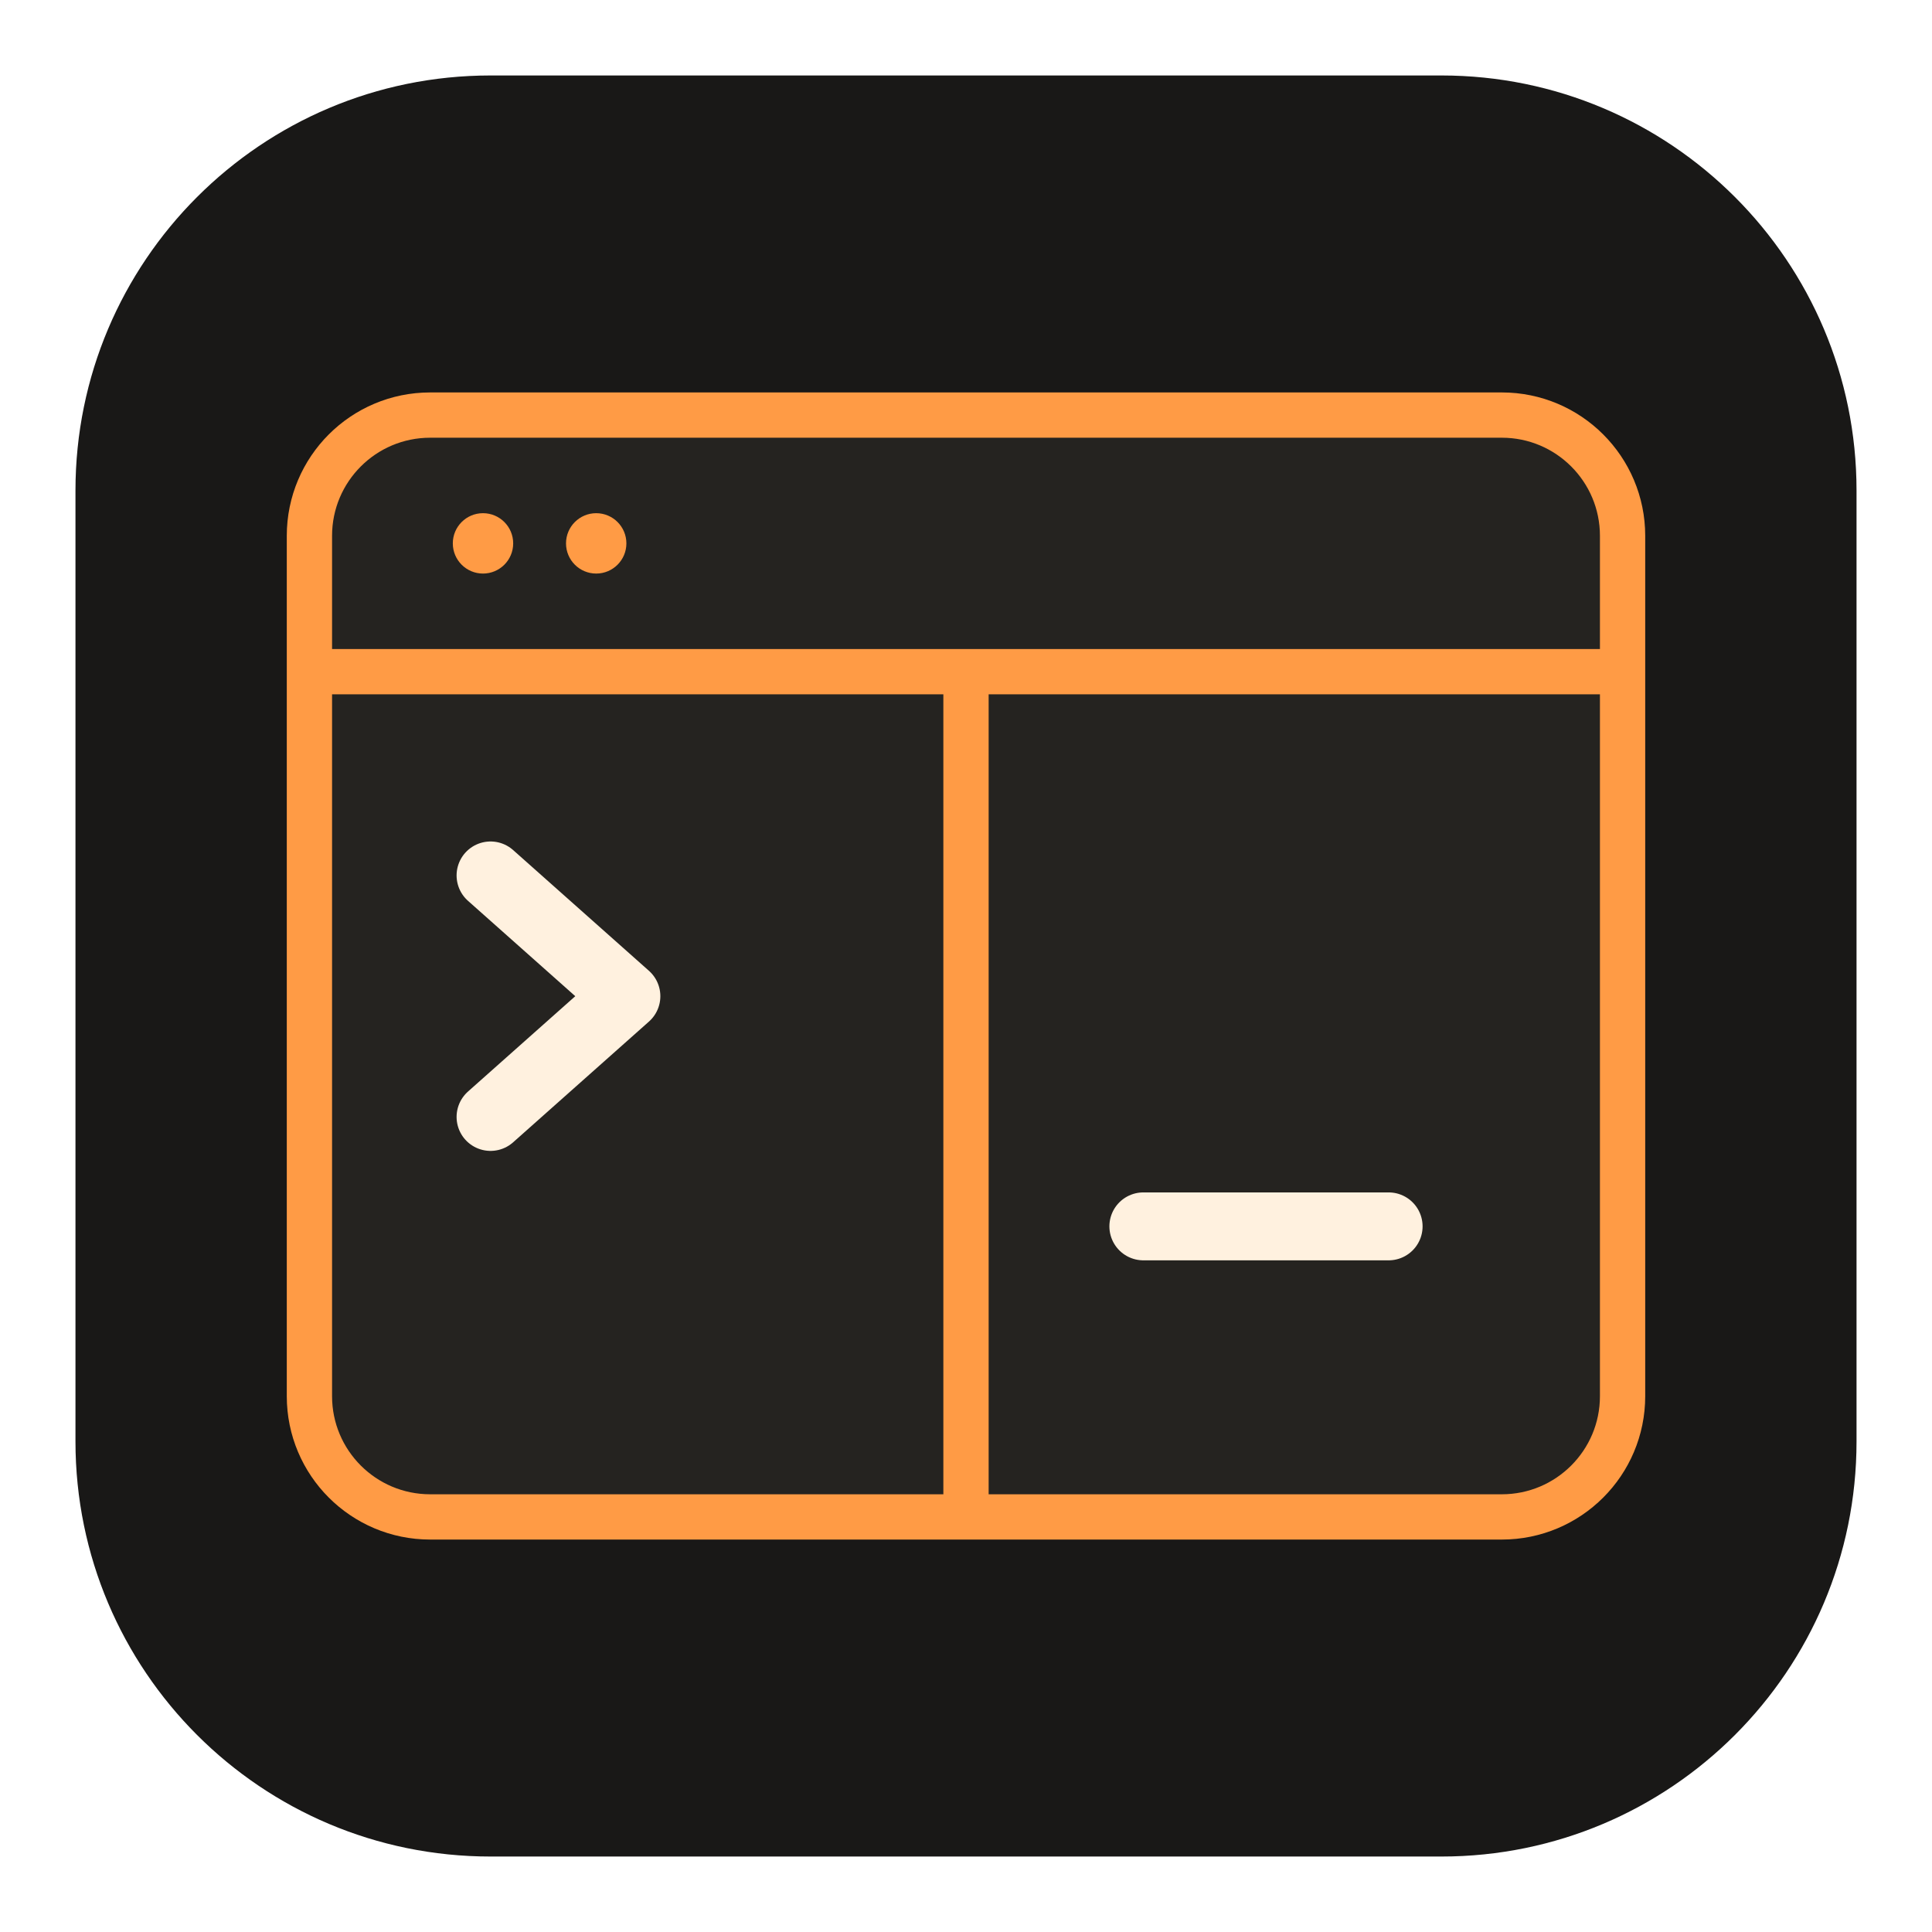
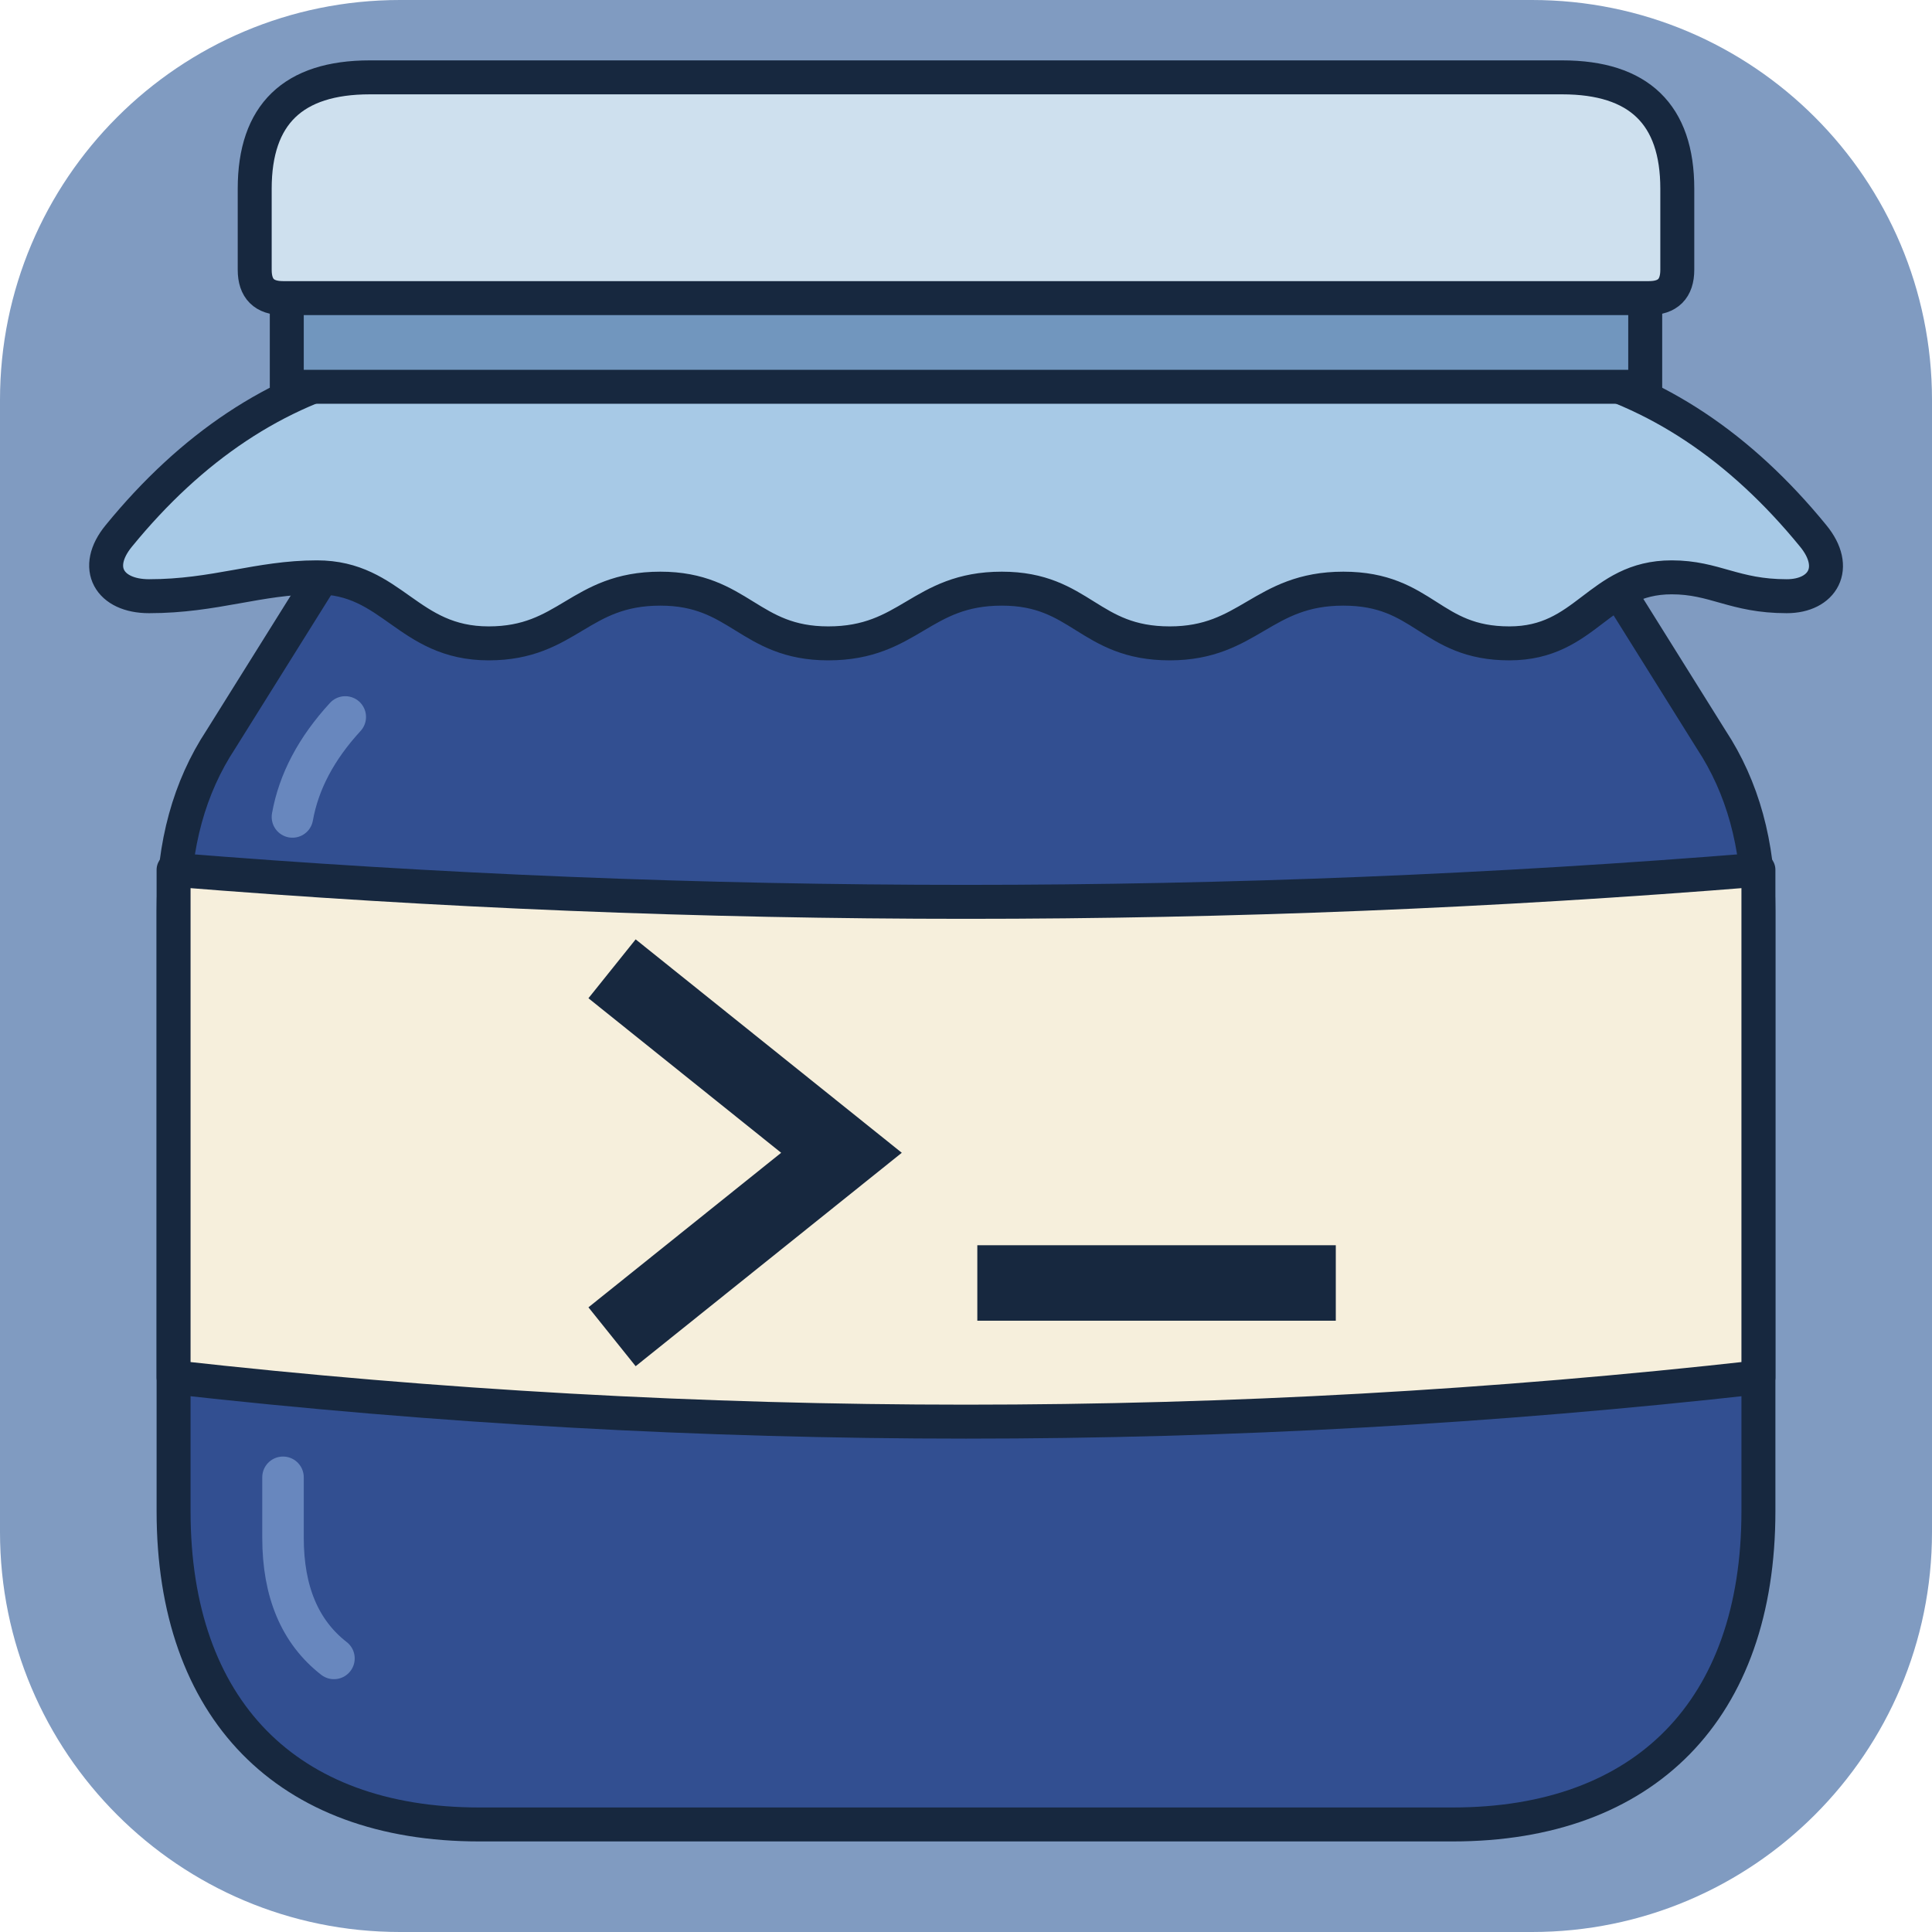
<svg xmlns="http://www.w3.org/2000/svg" width="1024" height="1024" viewBox="0 0 1024 1024">
-   <rect x="40" y="40" width="944" height="944" rx="220" fill="#191817" />
-   <rect x="164" y="220" width="696" height="584" rx="64" fill="#252320" stroke="#ff9b45" stroke-width="24" />
-   <path d="M164 356H860M512 356V804" fill="none" stroke="#ff9b45" stroke-width="24" />
-   <path d="M260 464L332 528L260 592M606 650H736" fill="none" stroke="#fff1df" stroke-width="36" stroke-linecap="round" stroke-linejoin="round" />
-   <circle cx="256" cy="288" r="16" fill="#ff9b45" />
-   <circle cx="316" cy="288" r="16" fill="#ff9b45" />
+   <rect width="1024" height="1024" rx="212" fill="#809bc1" />
+   <g stroke="#17283f" stroke-width="18" stroke-linejoin="round">
+     <path d="M192 272H832L907 392Q932 430 932 483V801C932 906 872 967 770 967H254C152 967 92 906 92 801V483Q92 430 117 392Z" fill="#324f91" />
+     <path d="M92 461Q512 495 932 461V730Q512 777 92 730Z" fill="#f6efdc" />
+     <path d="M197 195H827Q903 213 961 284C975 301 966 316 947 316C919 316 909 306 886 306C847 306 841 341 800 341C758 341 755 312 712 312C669 312 662 341 620 341C577 341 573 312 531 312C488 312 482 341 439 341C397 341 392 312 350 312C307 312 301 341 259 341C216 341 208 306 168 306C137 306 114 316 79 316C58 316 49 301 63 284Q121 213 197 195Z" fill="#a7c9e6" />
+     <path d="M152 130H872V205H152Z" fill="#7196be" />
+     <path d="M135 143V100Q135 41 196 41H828Q889 41 889 100V143Q889 158 874 158H150Q135 158 135 143Z" fill="#cee0ee" />
+   </g>
+   <path d="M183 380Q160 405 155 433M150 783V815Q150 858 177 879" fill="none" stroke="#6887be" stroke-width="22" stroke-linecap="round" />
+   <path d="M340 526L446 611L340 696M538 680H688" fill="none" stroke="#17283f" stroke-width="40" stroke-linecap="square" stroke-linejoin="miter" />
</svg>
